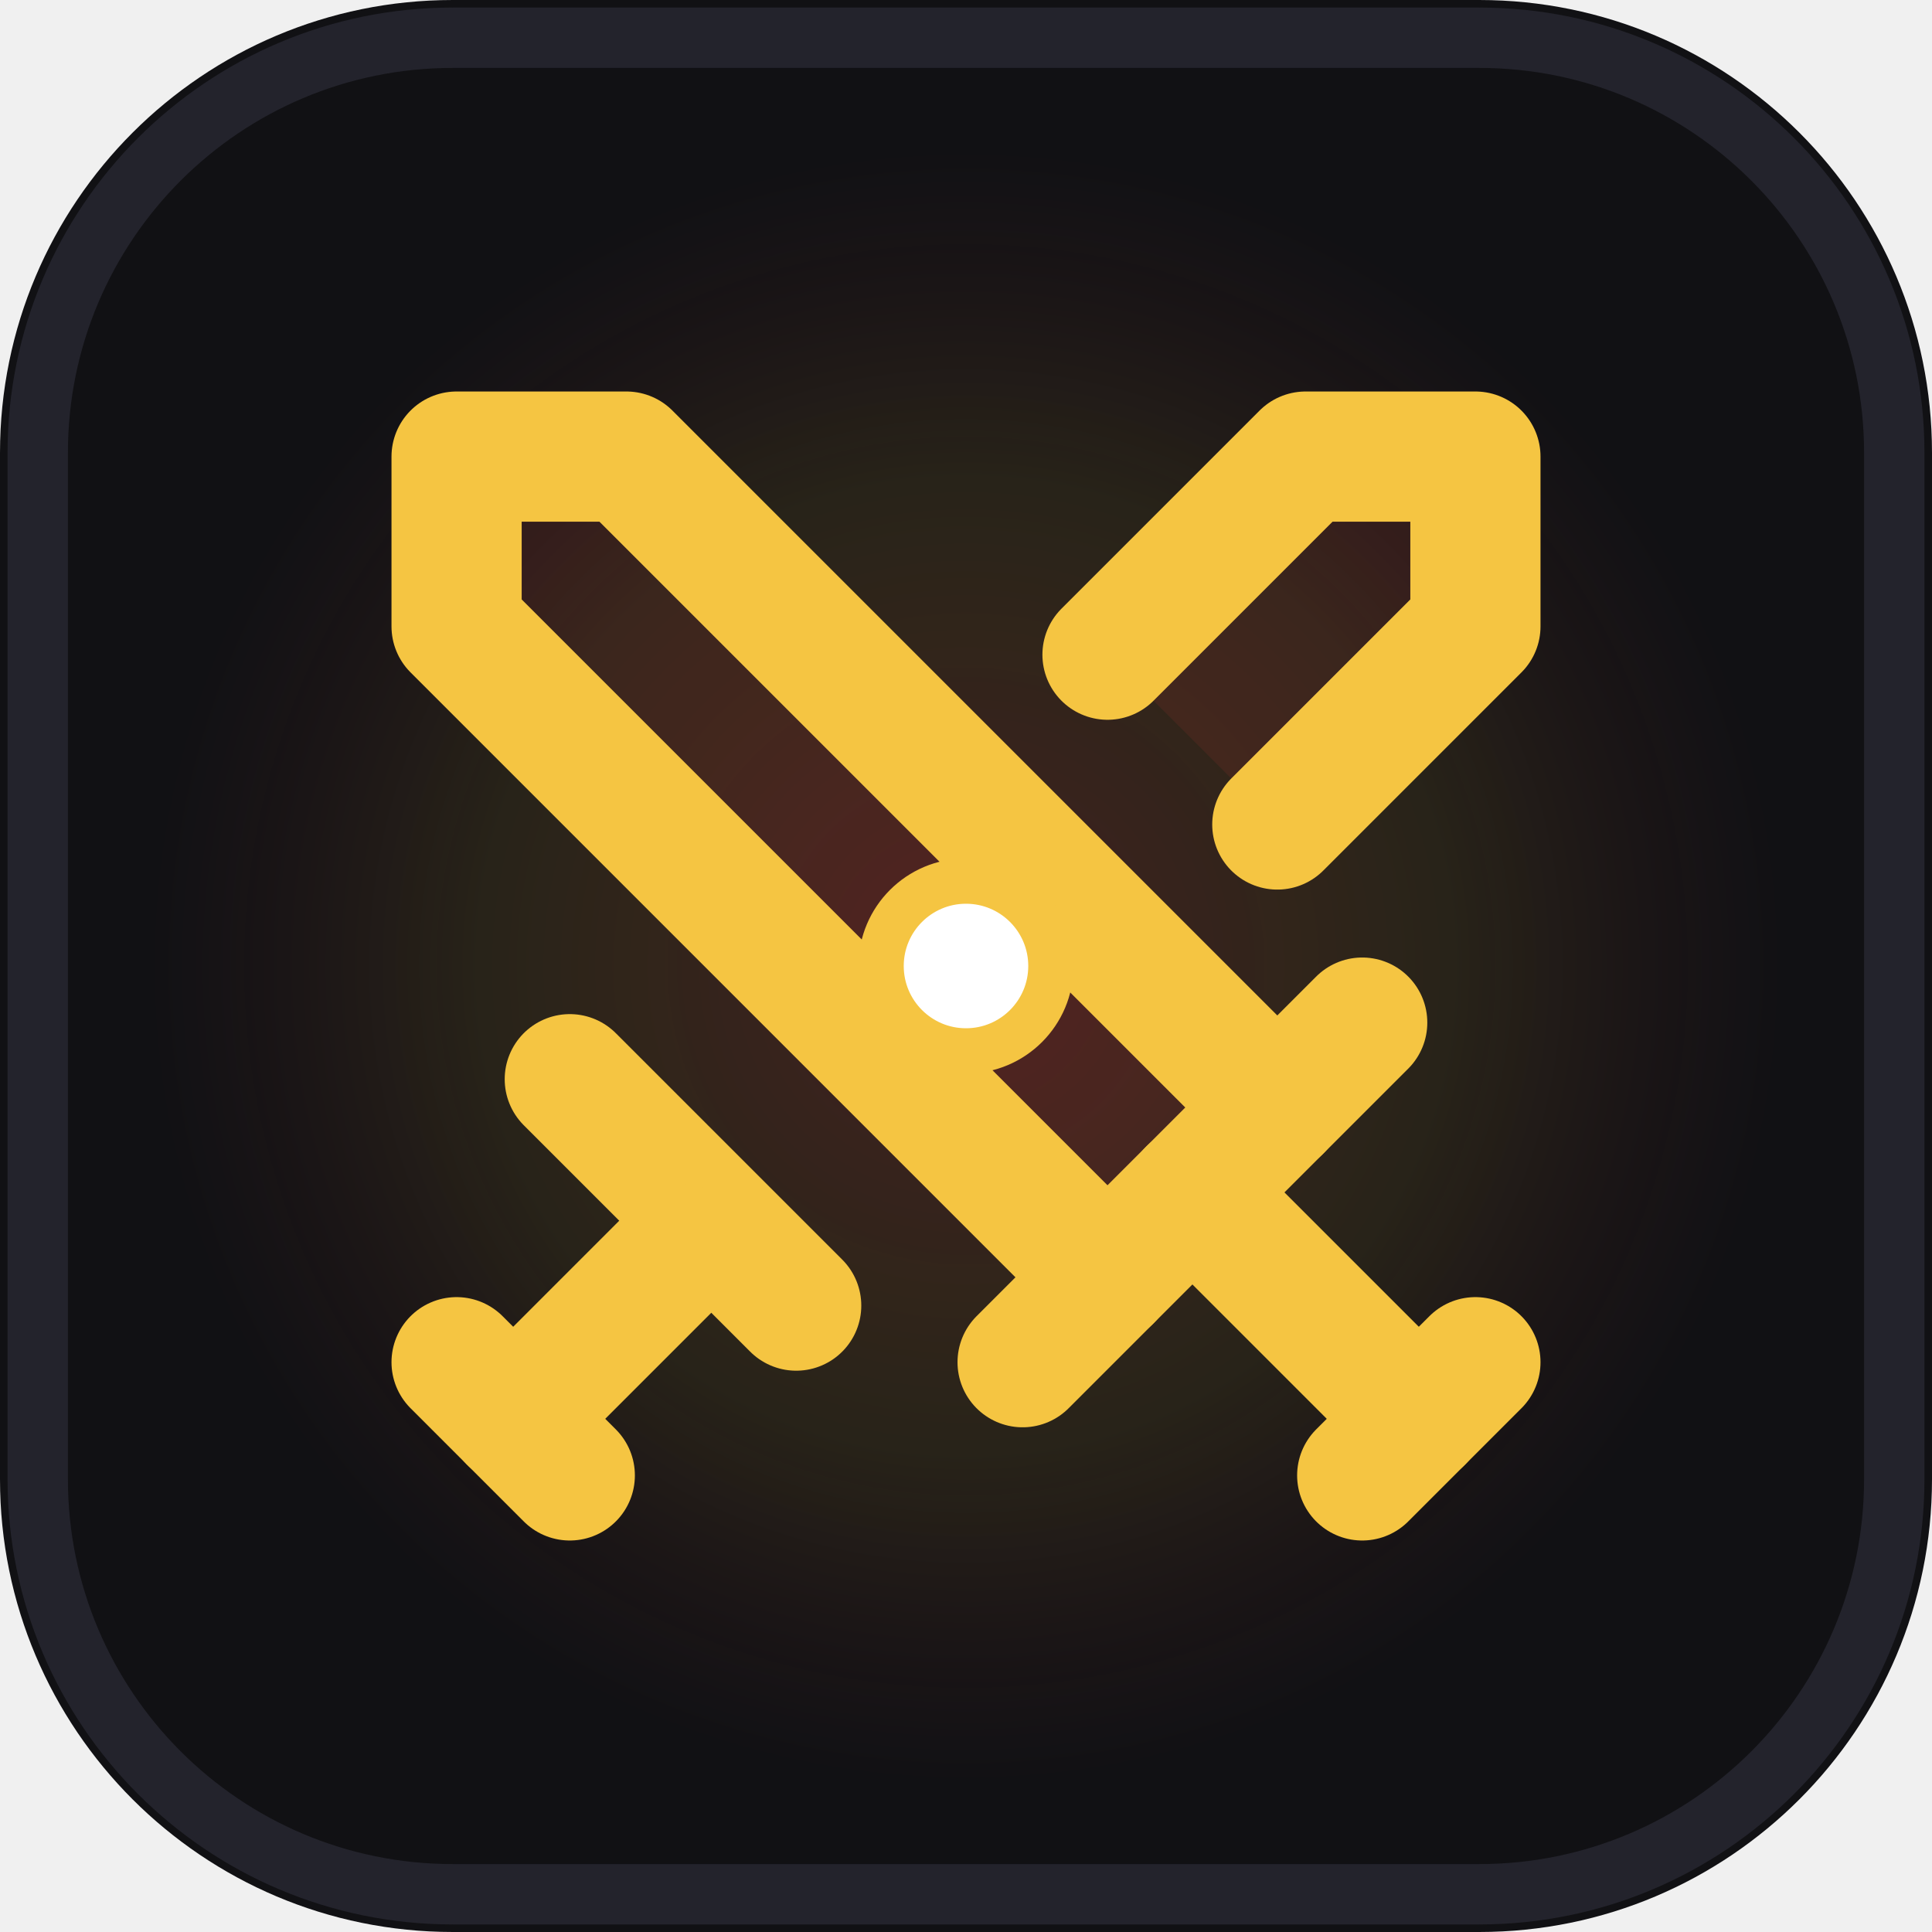
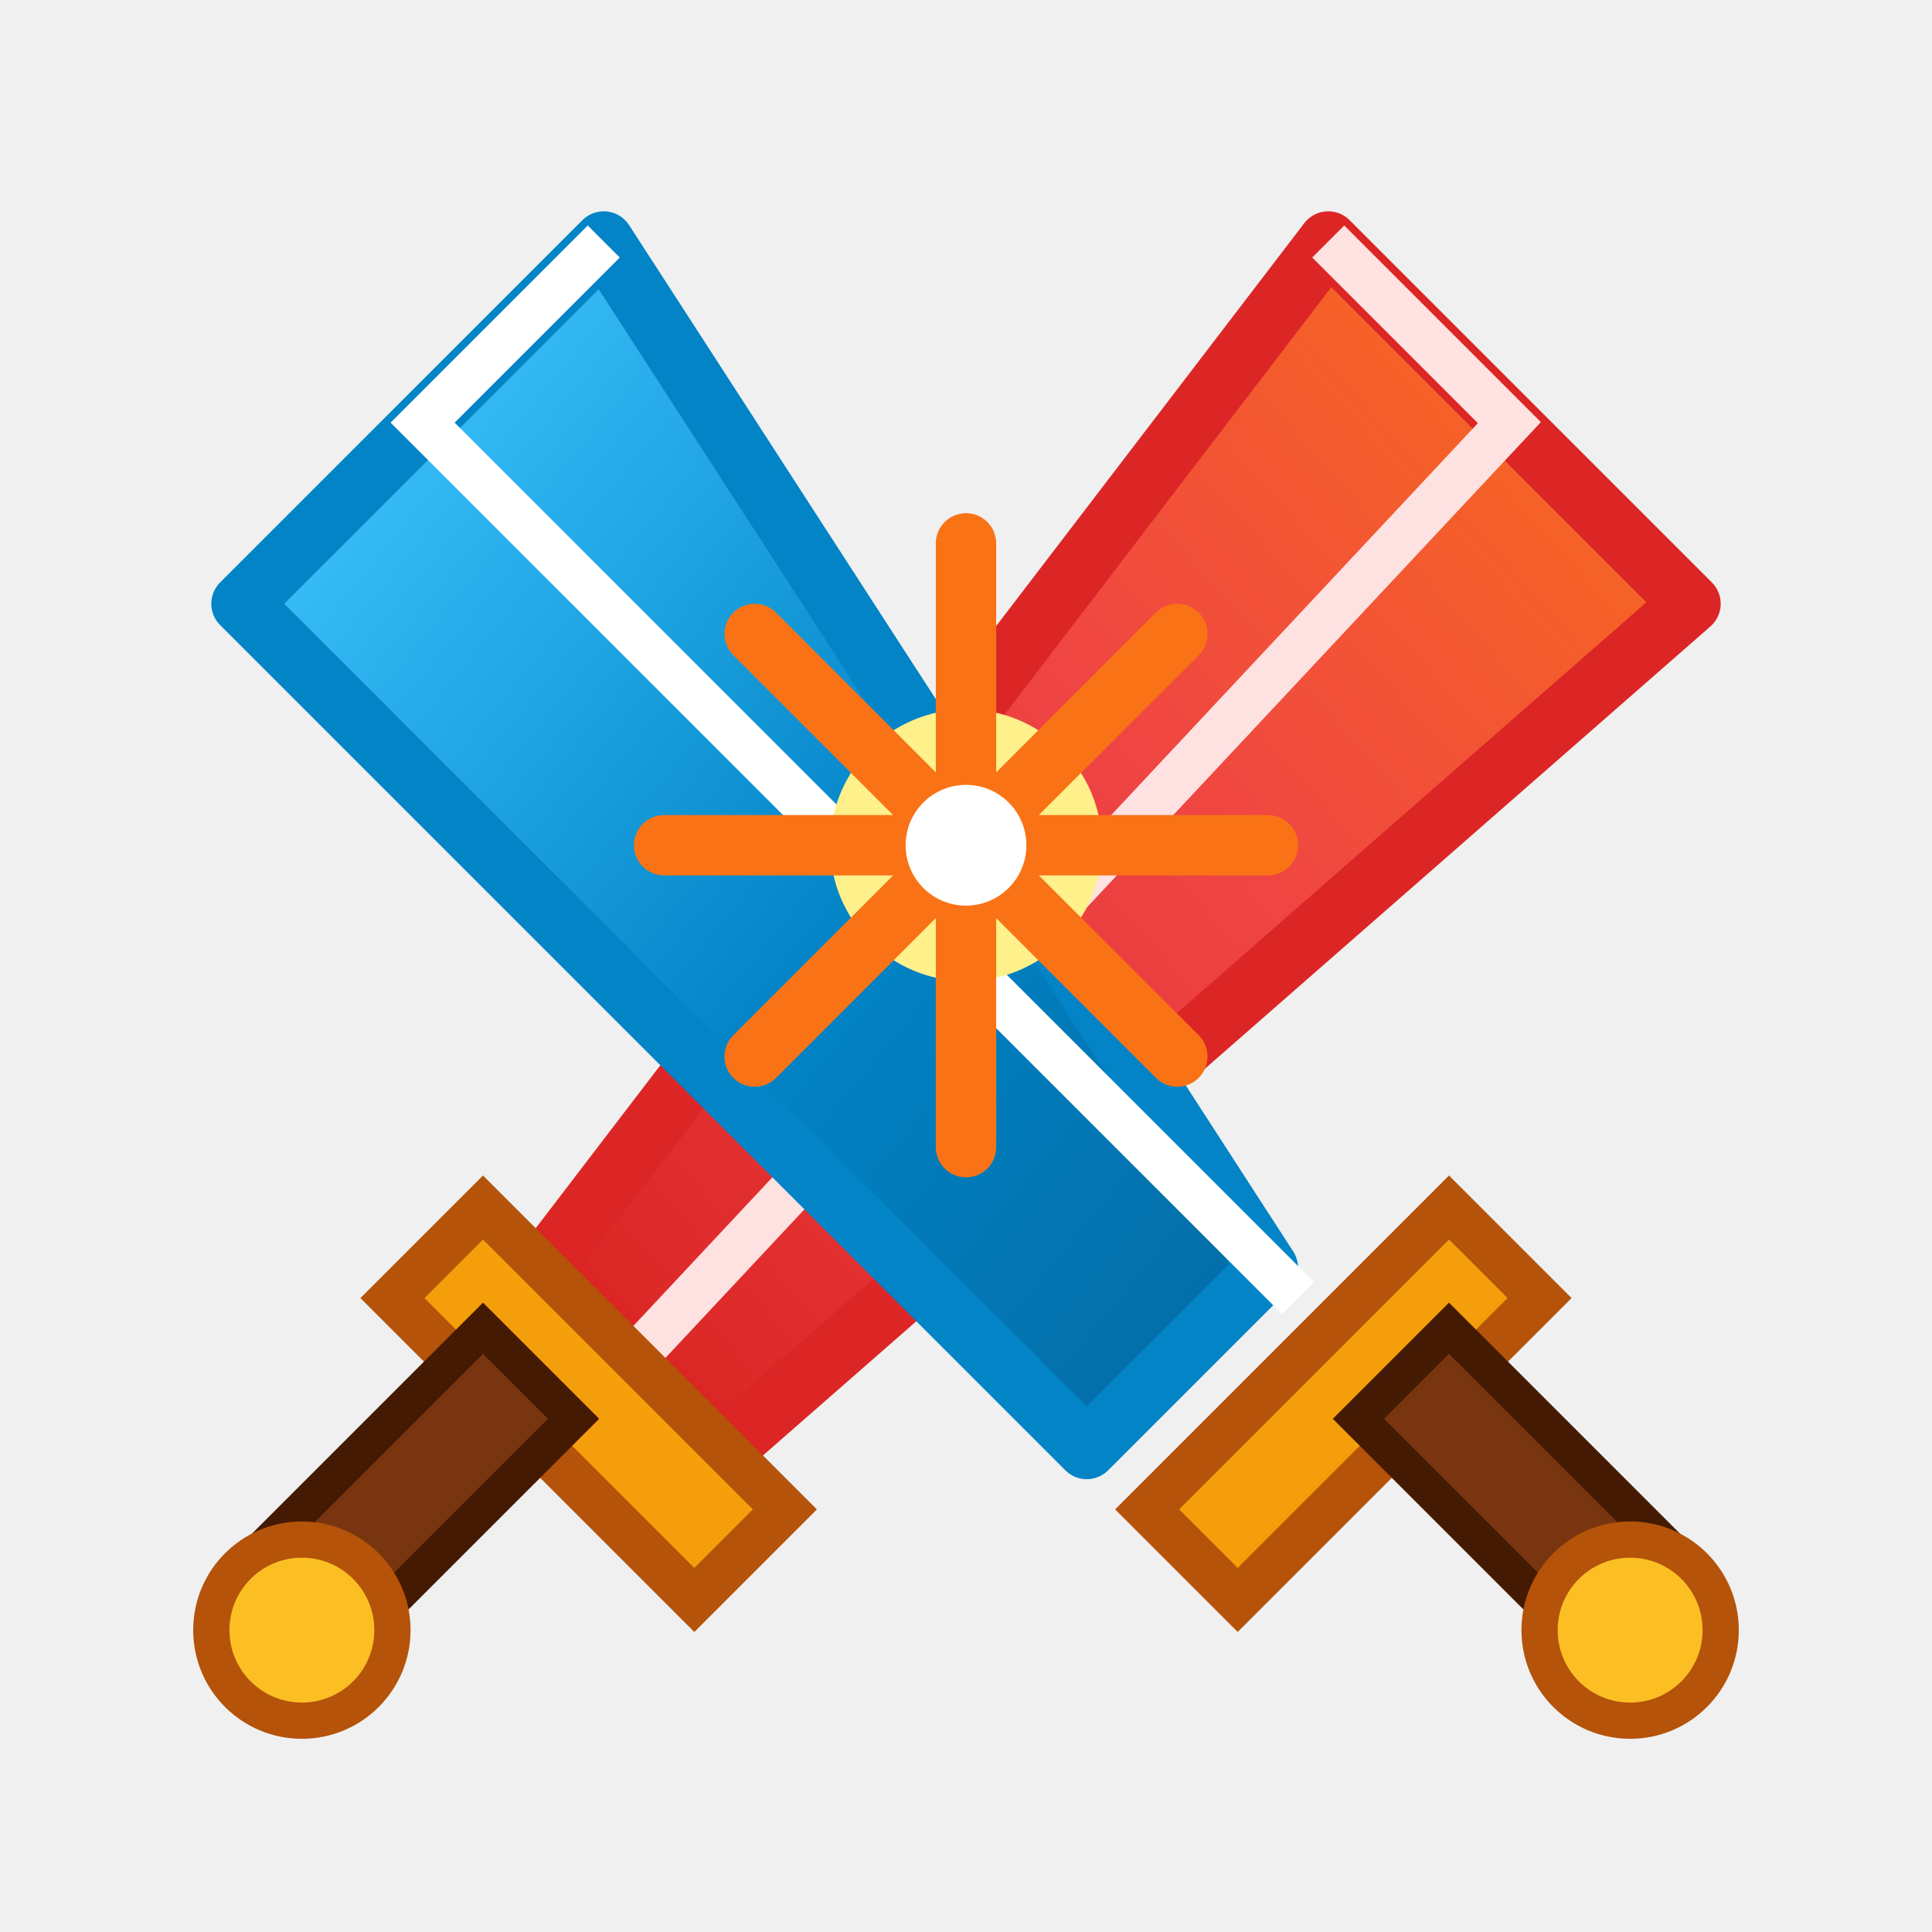
- <svg xmlns="http://www.w3.org/2000/svg" viewBox="0 0 512 512" width="100%" height="100%">
-   <rect width="512" height="512" rx="120" fill="#111114" />
-   <rect x="10" y="10" width="492" height="492" rx="110" fill="none" stroke="#23232C" stroke-width="16" />
-   <radialGradient id="battle-glow" cx="50%" cy="50%" r="42%">
-     <stop offset="0%" stop-color="#EF4444" stop-opacity="0.22" />
-     <stop offset="60%" stop-color="#F5C542" stop-opacity="0.1" />
-     <stop offset="100%" stop-color="#EF4444" stop-opacity="0" />
-   </radialGradient>
-   <rect width="512" height="512" rx="120" fill="url(#battle-glow)" />
-   <g transform="translate(256, 256) scale(15)" stroke="#F5C542" stroke-width="2.3" stroke-linecap="round" stroke-linejoin="round" fill="none">
-     <g transform="translate(-12, -12)">
-       <polyline points="14.5 17.5 3 6 3 3 6 3 17.5 14.5" fill="#EF4444" fill-opacity="0.1" />
-       <line x1="13" y1="19" x2="19" y2="13" />
-       <line x1="16" y1="16" x2="20" y2="20" />
-       <line x1="19" y1="21" x2="21" y2="19" />
-       <polyline points="14.5 6.5 18 3 21 3 21 6 17.5 9.5" fill="#EF4444" fill-opacity="0.1" />
-       <line x1="5" y1="14" x2="9" y2="18" />
-       <line x1="7" y1="17" x2="4" y2="20" />
-       <line x1="3" y1="19" x2="5" y2="21" />
-       <circle cx="12" cy="12" r="1.5" fill="#FFF" stroke="#F5C542" stroke-width="0.8" />
-     </g>
+ <svg xmlns="http://www.w3.org/2000/svg" viewBox="0 0 64 64" width="100%" height="100%" fill="none">
+   <g>
+     <path d="M44 8l12 12L24 48l-6-6L44 8z" fill="url(#sword-fire-grad)" stroke="#DC2626" stroke-width="2" stroke-linejoin="round" />
+     <path d="M44 8l6 6L21 45" stroke="#FEE2E2" stroke-width="1.5" />
+     <path d="M16 40l10 10-3 3-10-10 3-3z" fill="#F59E0B" stroke="#B45309" stroke-width="1.5" />
+     <path d="M19 47l-7 7-3-3 7-7 3 3z" fill="#78350F" stroke="#451A03" stroke-width="1.2" />
+     <circle cx="10" cy="54" r="3" fill="#FBBF24" stroke="#B45309" stroke-width="1.2" />
  </g>
+   <g>
+     <path d="M20 8L8 20l28 28 6-6L20 8z" fill="url(#sword-steel-grad)" stroke="#0284C7" stroke-width="2" stroke-linejoin="round" />
+     <path d="M20 8l-6 6 29 29" stroke="#FFFFFF" stroke-width="1.5" />
+     <path d="M48 40l-10 10 3 3 10-10-3-3z" fill="#F59E0B" stroke="#B45309" stroke-width="1.5" />
+     <path d="M45 47l7 7 3-3-7-7-3 3z" fill="#78350F" stroke="#451A03" stroke-width="1.2" />
+     <circle cx="54" cy="54" r="3" fill="#FBBF24" stroke="#B45309" stroke-width="1.2" />
+   </g>
+   <circle cx="32" cy="28" r="4.5" fill="#FEF08A" />
+   <path d="M32 18v20M22 28h20M25 21l14 14M39 21L25 35" stroke="#F97316" stroke-width="2" stroke-linecap="round" />
+   <circle cx="32" cy="28" r="2" fill="#FFFFFF" />
+   <defs>
+     <linearGradient id="sword-fire-grad" x1="18" y1="42" x2="56" y2="8" gradientUnits="userSpaceOnUse">
+       <stop offset="0%" stop-color="#DC2626" />
+       <stop offset="50%" stop-color="#EF4444" />
+       <stop offset="100%" stop-color="#F97316" />
+     </linearGradient>
+     <linearGradient id="sword-steel-grad" x1="8" y1="20" x2="42" y2="48" gradientUnits="userSpaceOnUse">
+       <stop offset="0%" stop-color="#38BDF8" />
+       <stop offset="50%" stop-color="#0284C7" />
+       <stop offset="100%" stop-color="#0369A1" />
+     </linearGradient>
+   </defs>
</svg>
